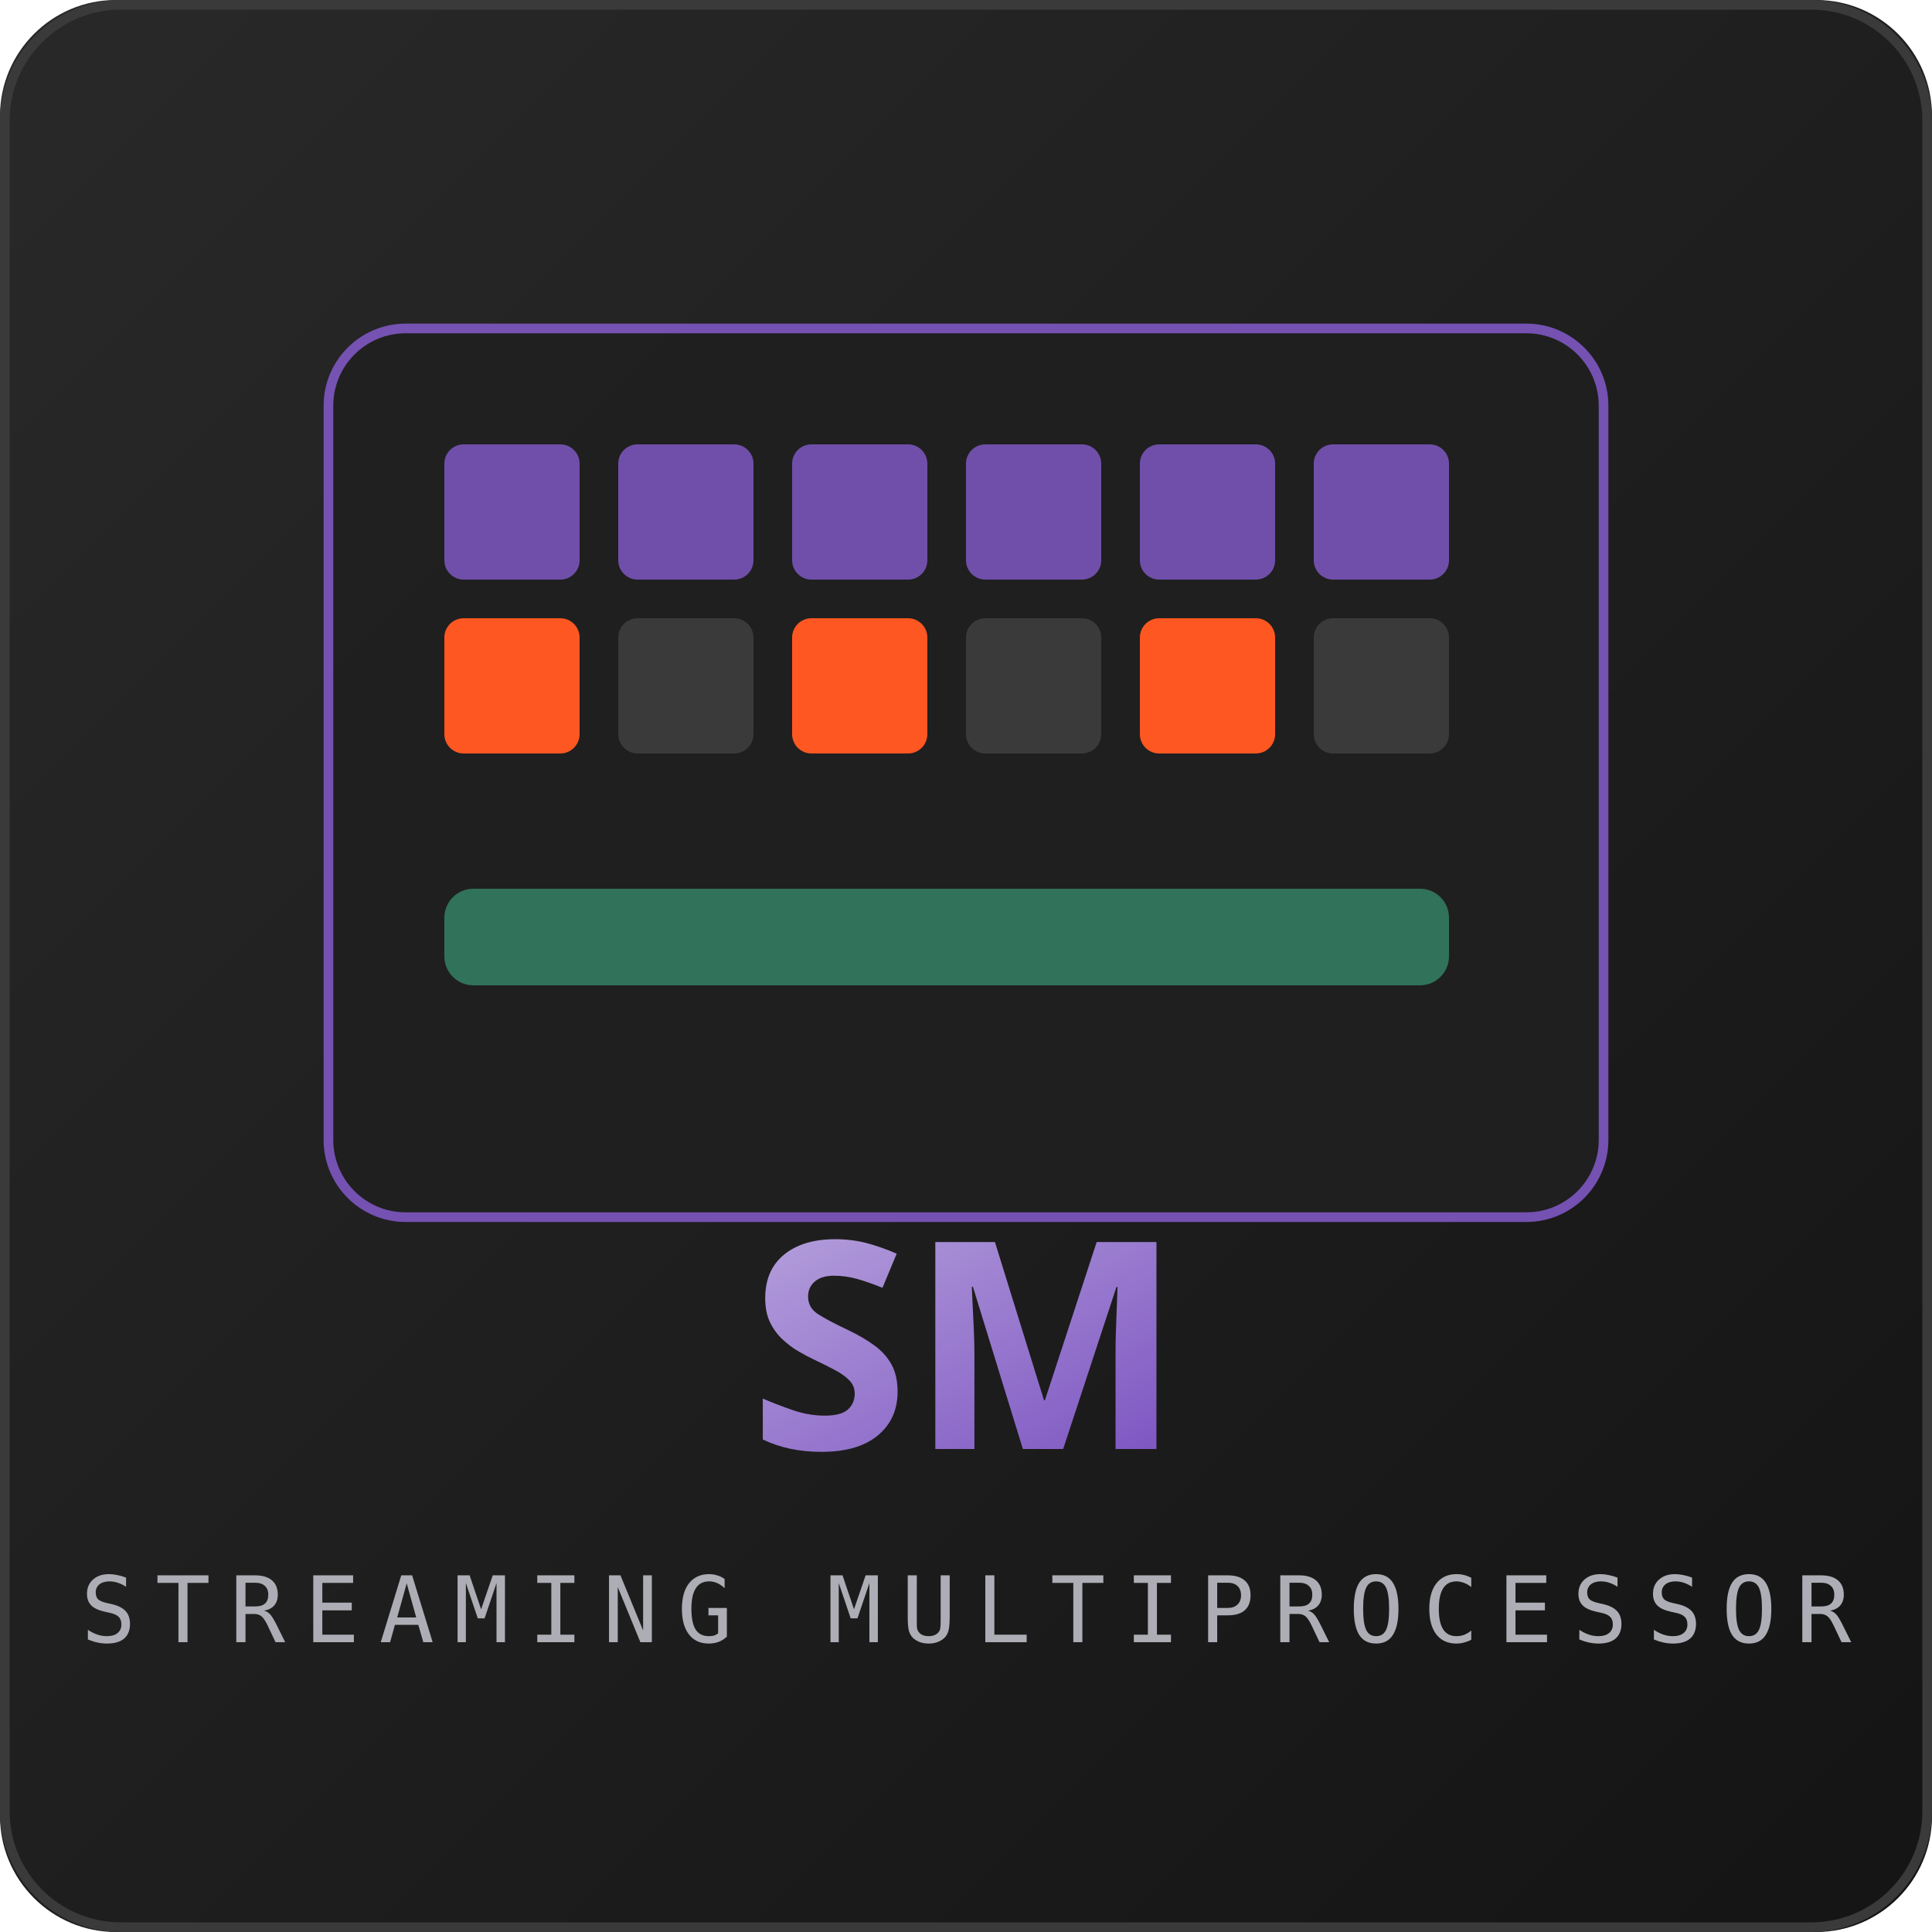
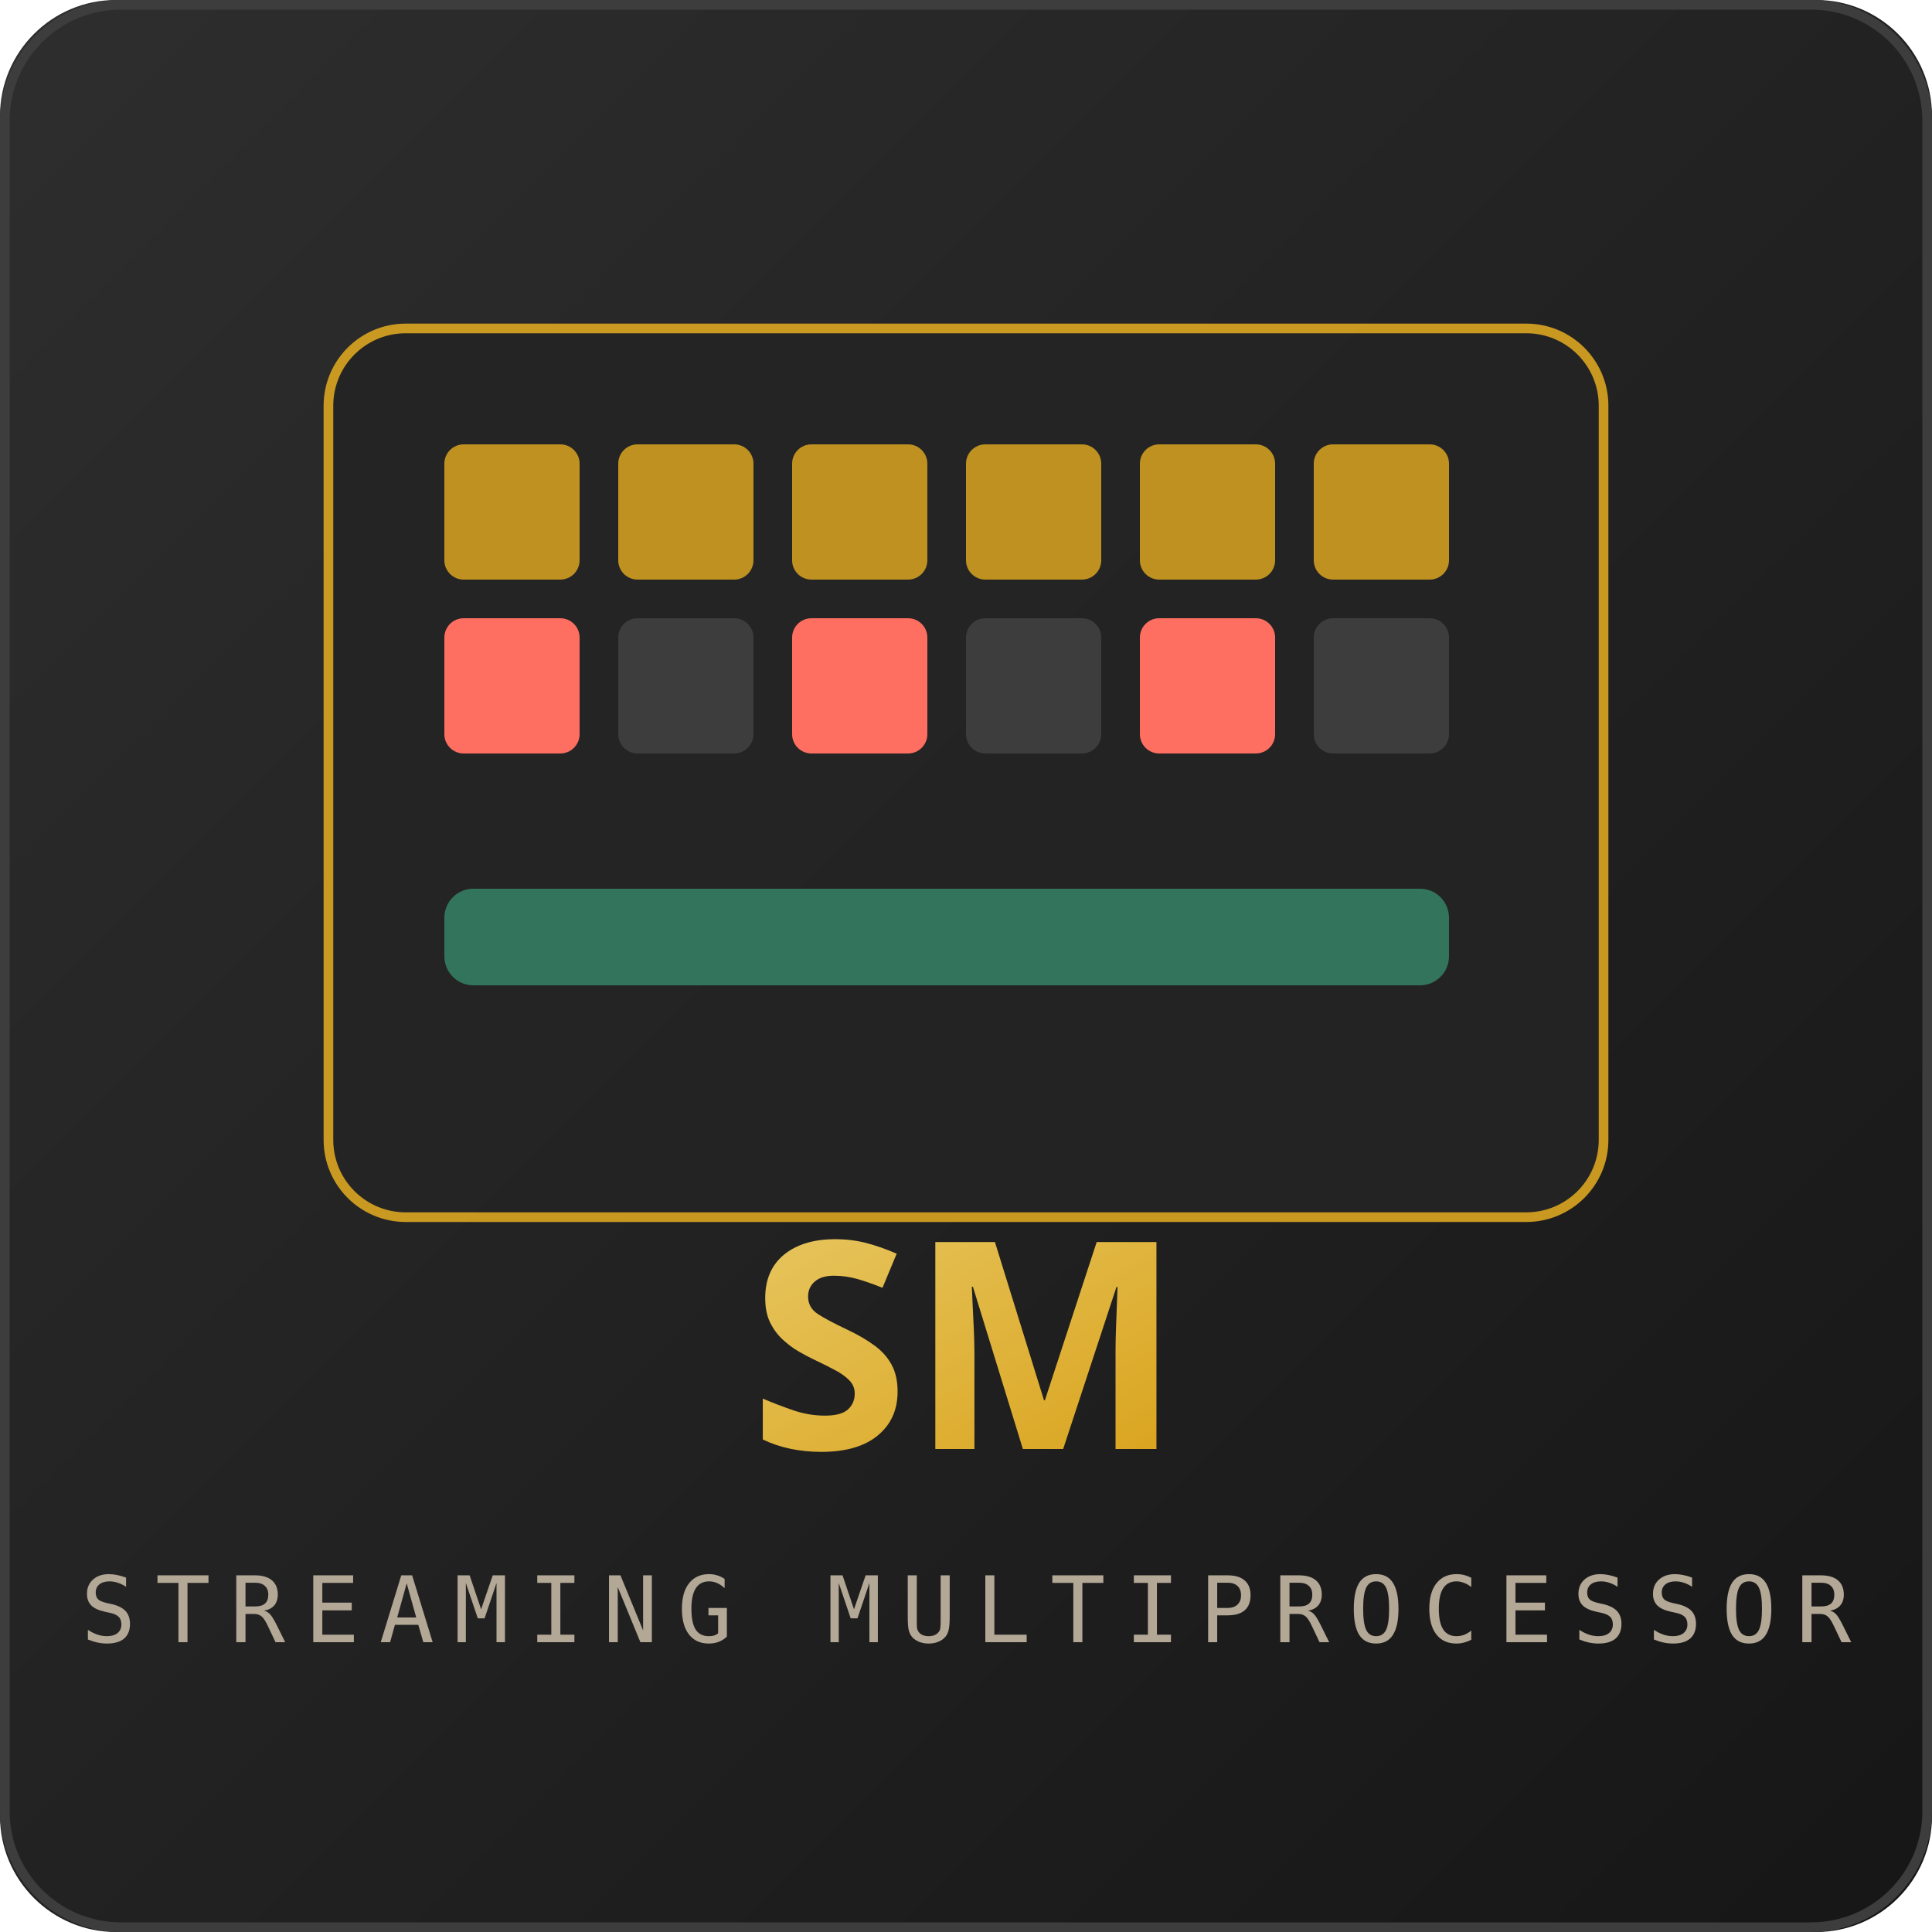
<svg xmlns="http://www.w3.org/2000/svg" viewBox="0 0 200 200" width="200" height="200" role="img" aria-label="Streaming Multiprocessor">
  <defs>
    <linearGradient id="sm-bg" x1="0" y1="0" x2="1" y2="1">
-       <stop offset="0" stop-color="#292929" />
-       <stop offset="1" stop-color="#141414" />
+       <stop offset="0" stop-color="#2E2E2E" />
+       <stop offset="1" stop-color="#161616" />
    </linearGradient>
    <linearGradient id="sm-indigo" x1="0" y1="0" x2="1" y2="1">
-       <stop offset="0" stop-color="#B39DDB" />
-       <stop offset="1" stop-color="#7E57C2" />
+       <stop offset="0" stop-color="#E6C45C" />
+       <stop offset="1" stop-color="#DAA520" />
    </linearGradient>
  </defs>
  <rect width="200" height="200" rx="12" fill="url(#sm-bg)" />
-   <rect x="0.5" y="0.5" width="199" height="199" rx="12" fill="none" stroke="#3A3A3A" />
-   <rect x="34" y="34" width="132" height="92" rx="8" fill="#1F1F1F" stroke="#7E57C2" opacity="0.9" />
-   <g fill="#7E57C2" opacity="0.85">
+   <rect x="0.5" y="0.5" width="199" height="199" rx="12" fill="none" stroke="#3D3D3D" />
+   <rect x="34" y="34" width="132" height="92" rx="8" fill="#232323" stroke="#DAA520" opacity="0.9" />
+   <g fill="#DAA520" opacity="0.85">
    <rect x="46" y="46" width="14" height="14" rx="2" />
    <rect x="64" y="46" width="14" height="14" rx="2" />
    <rect x="82" y="46" width="14" height="14" rx="2" />
    <rect x="100" y="46" width="14" height="14" rx="2" />
    <rect x="118" y="46" width="14" height="14" rx="2" />
    <rect x="136" y="46" width="14" height="14" rx="2" />
  </g>
-   <g fill="#FF5722">
+   <g fill="#FF6F61">
    <rect x="46" y="64" width="14" height="14" rx="2" />
    <rect x="82" y="64" width="14" height="14" rx="2" />
    <rect x="118" y="64" width="14" height="14" rx="2" />
  </g>
-   <g fill="#3A3A3A">
+   <g fill="#3D3D3D">
    <rect x="64" y="64" width="14" height="14" rx="2" />
    <rect x="100" y="64" width="14" height="14" rx="2" />
    <rect x="136" y="64" width="14" height="14" rx="2" />
  </g>
  <rect x="46" y="92" width="104" height="10" rx="3" fill="#3FB68B" opacity="0.55" />
  <text x="100" y="150" text-anchor="middle" font-family="'Space Grotesk', system-ui, sans-serif" font-size="30" font-weight="700" fill="url(#sm-indigo)">SM</text>
-   <text x="100" y="170" text-anchor="middle" font-family="'IBM Plex Mono', monospace" font-size="9.5" fill="#ADADB5" letter-spacing="2">STREAMING MULTIPROCESSOR</text>
+   <text x="100" y="170" text-anchor="middle" font-family="'IBM Plex Mono', monospace" font-size="9.5" fill="#B3A795" letter-spacing="2">STREAMING MULTIPROCESSOR</text>
</svg>
